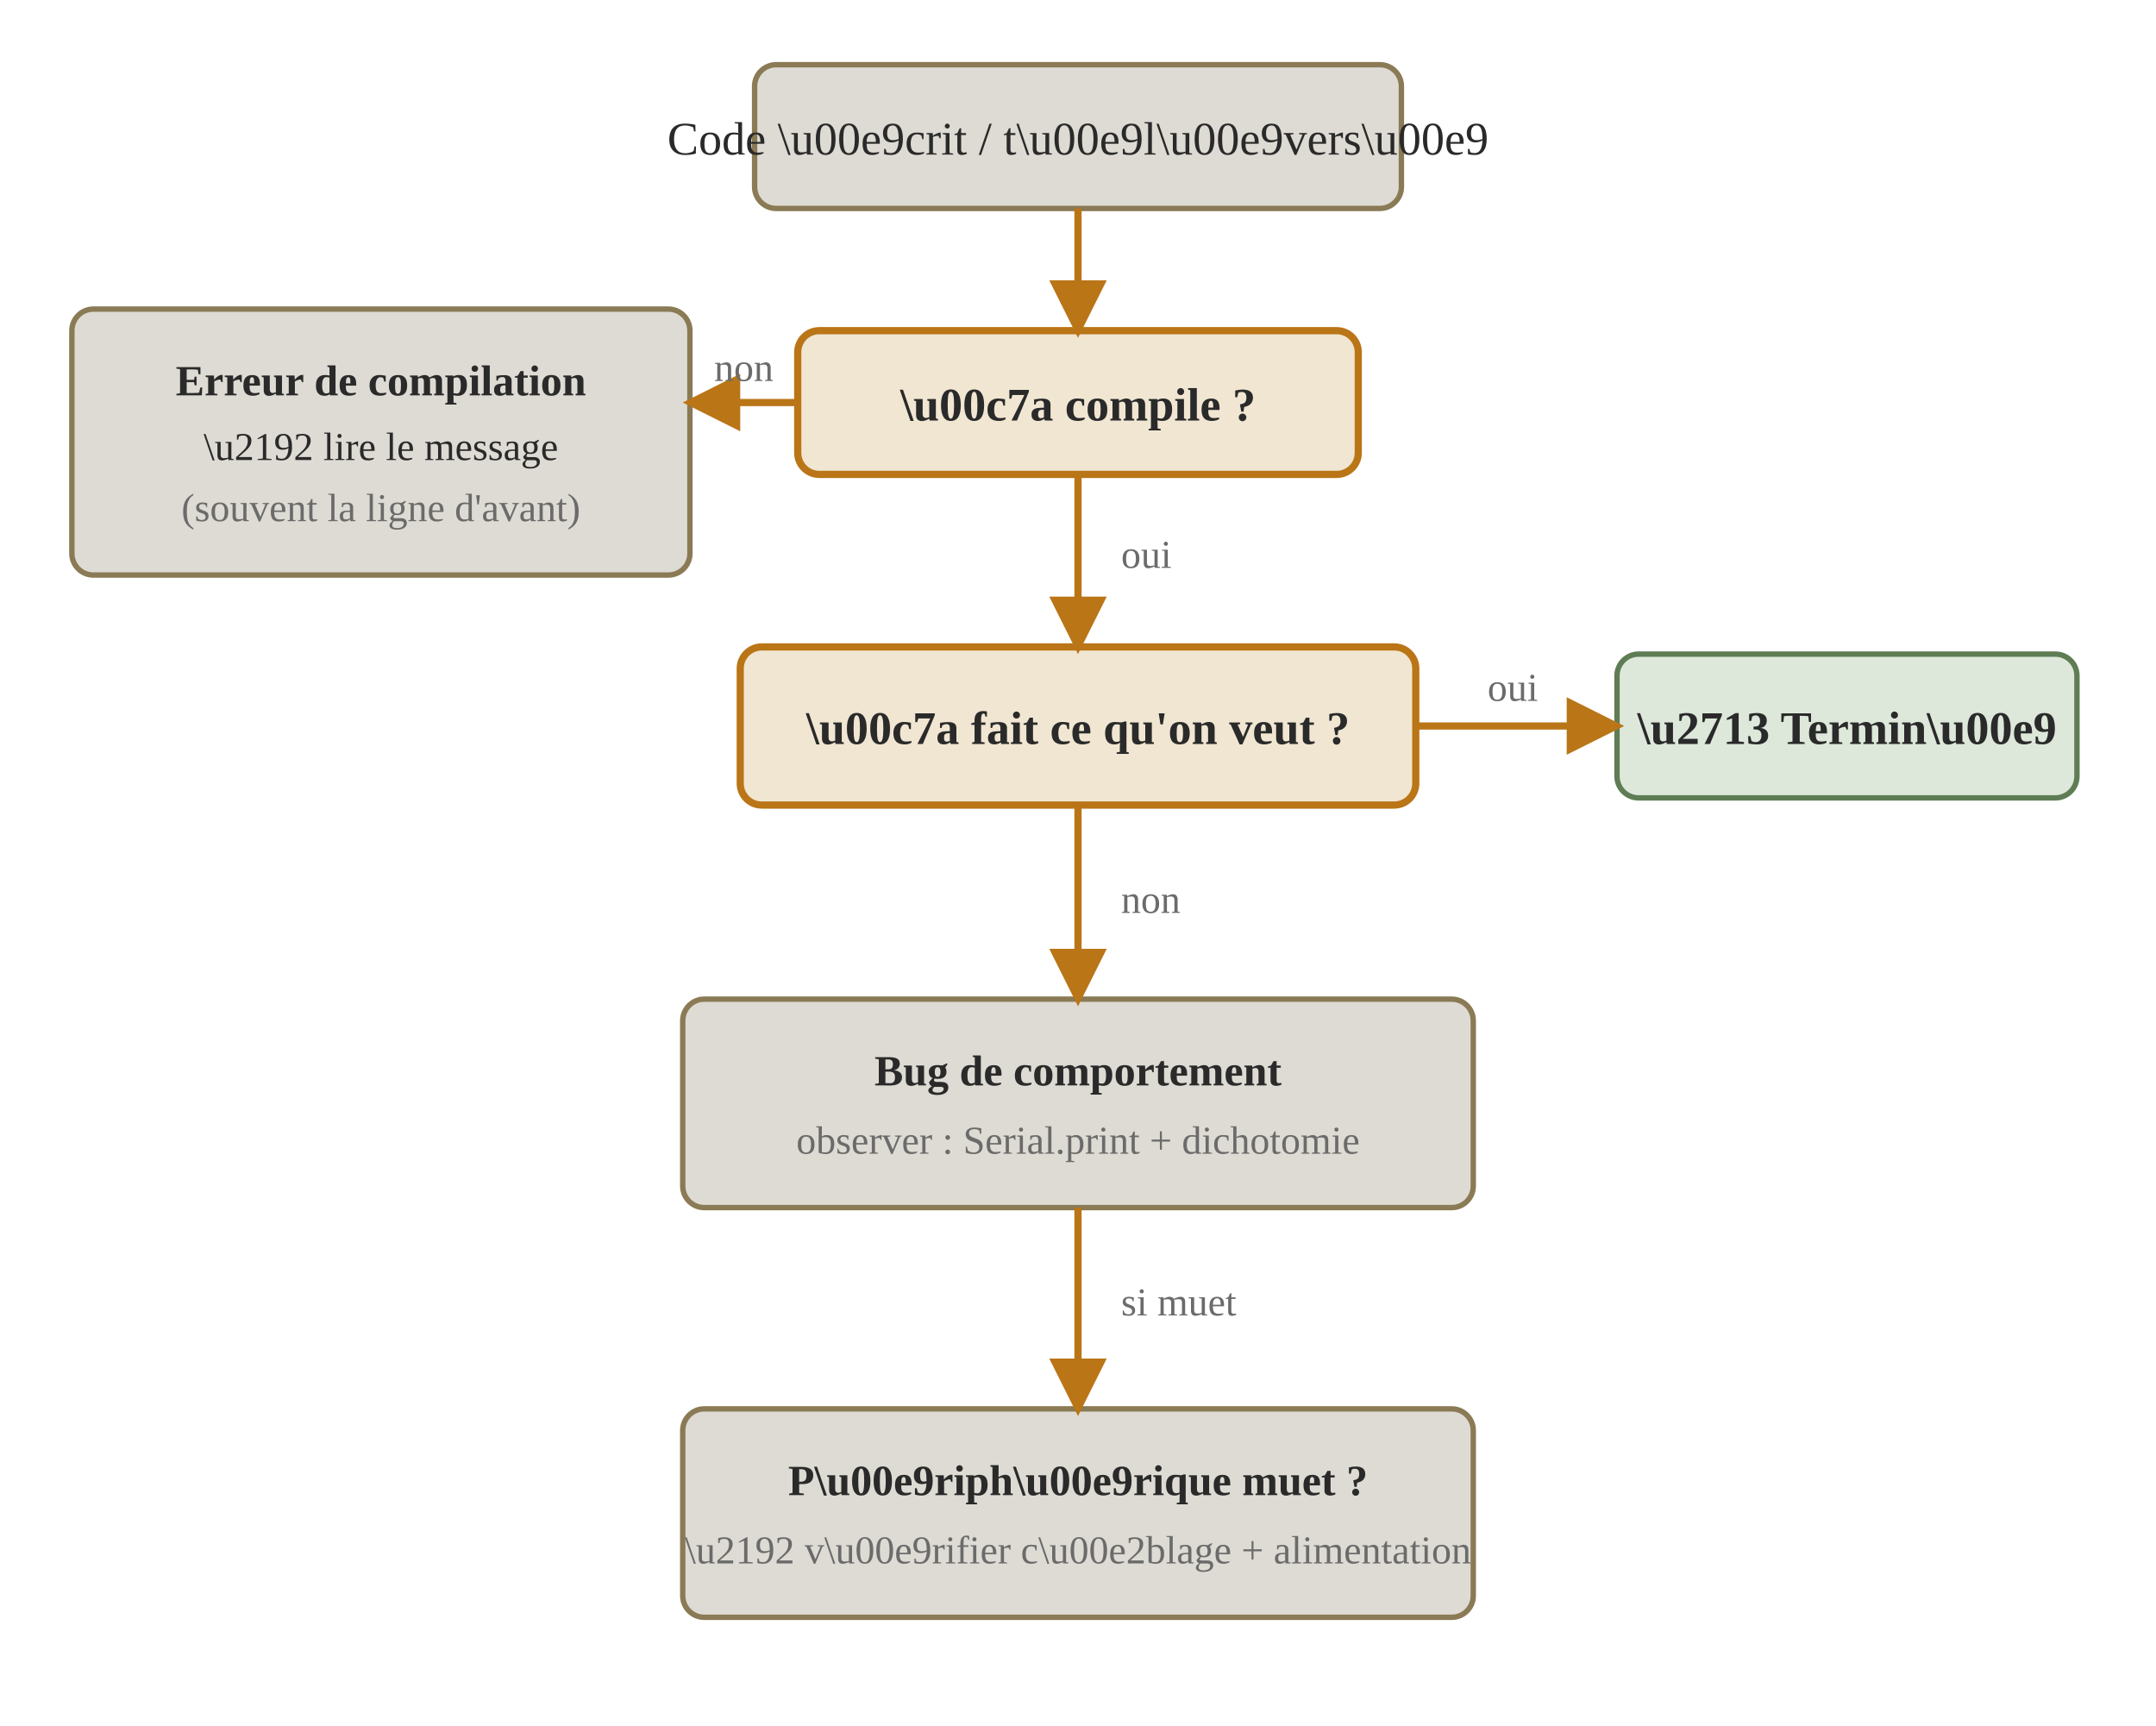
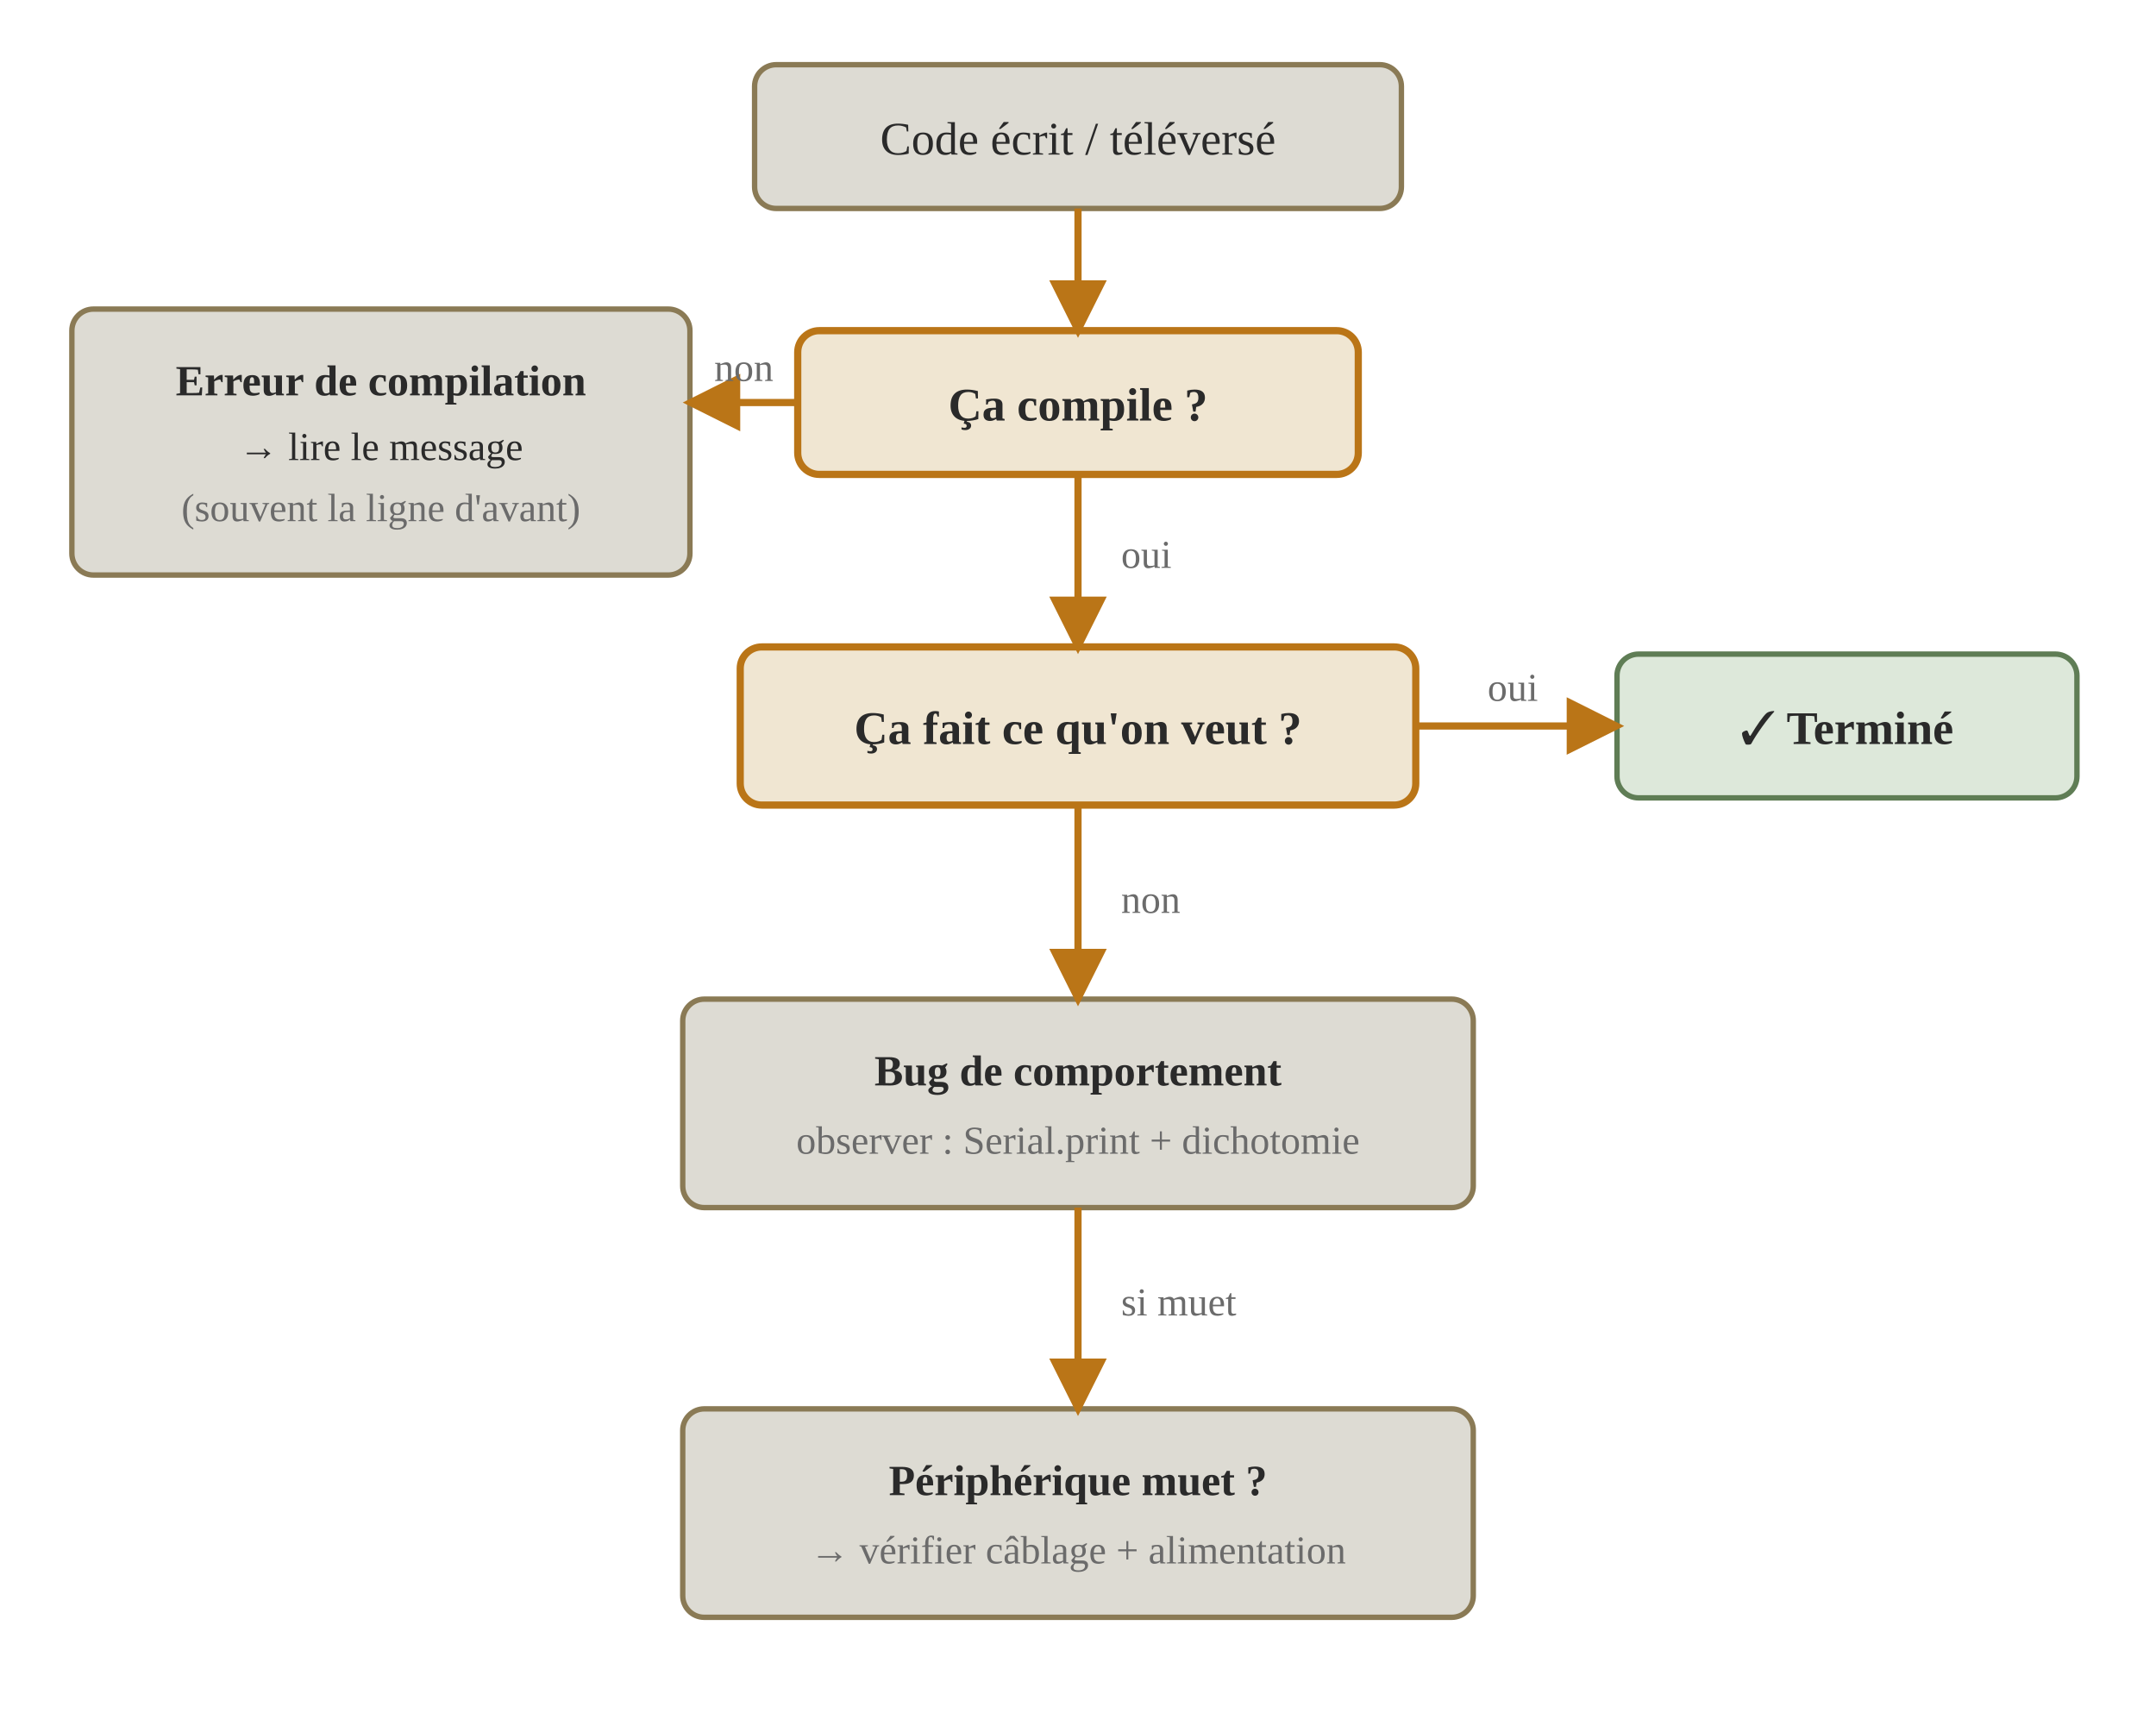
<svg xmlns="http://www.w3.org/2000/svg" viewBox="0 0 600 480" role="img" aria-label="Arbre de triage du debogage : apres avoir ecrit et televerse le code, on se demande d'abord si ca compile ; sinon c'est une erreur de compilation a lire dans le message. Si ca compile, on se demande si le programme fait ce qu'on veut ; si oui c'est termine, sinon c'est un bug de comportement qui se traque avec Serial.print et la dichotomie, et si un peripherique reste muet il faut verifier le cablage et l'alimentation.">
  <defs>
    <marker id="ah" viewBox="0 0 8 8" markerWidth="8" markerHeight="8" refX="6" refY="4" orient="auto-start-reverse">
      <path class="ahead" d="M0,0 L8,4 L0,8 Z" />
    </marker>
    <style>
      .box  { fill:#DDDBD3; stroke:#8a7a55; stroke-width:1.5; }
      .dbox { fill:#F0E6D2; stroke:#BA7517; stroke-width:2; }
      .ok   { fill:#DDE8DA; stroke:#5f7d55; stroke-width:1.5; }
      .arrow{ fill:none; stroke:#BA7517; stroke-width:2; }
      .ahead{ fill:#BA7517; }
      .t    { fill:#2a2a2a; }
      .tg   { fill:#6b6b6b; }
      @media (prefers-color-scheme: dark) {
        .box  { fill:#3a3a3a; stroke:#b89a5e; }
        .dbox { fill:#4a3f29; stroke:#E0A040; }
        .ok   { fill:#2f3d2b; stroke:#8fae84; }
        .arrow{ stroke:#E0A040; }
        .ahead{ fill:#E0A040; }
        .t    { fill:#e8e6df; }
        .tg   { fill:#b0b0b0; }
      }
    </style>
  </defs>
  <rect class="box" x="210" y="18" width="180" height="40" rx="6" />
-   <text class="t" x="300" y="43" text-anchor="middle" font-size="13">Code \u00e9crit / t\u00e9l\u00e9vers\u00e9</text>
+   <text class="t" x="300" y="43" text-anchor="middle" font-size="13">Code écrit / téléversé</text>
  <rect class="dbox" x="222" y="92" width="156" height="40" rx="6" />
-   <text class="t" x="300" y="117" text-anchor="middle" font-size="13" font-weight="bold">\u00c7a compile ?</text>
+   <text class="t" x="300" y="117" text-anchor="middle" font-size="13" font-weight="bold">Ça compile ?</text>
  <rect class="box" x="20" y="86" width="172" height="74" rx="6" />
  <text class="t" x="106" y="110" text-anchor="middle" font-size="12" font-weight="bold">Erreur de compilation</text>
-   <text class="t" x="106" y="128" text-anchor="middle" font-size="11">\u2192 lire le message</text>
+   <text class="t" x="106" y="128" text-anchor="middle" font-size="11">→ lire le message</text>
  <text class="tg" x="106" y="145" text-anchor="middle" font-size="11">(souvent la ligne d'avant)</text>
  <rect class="dbox" x="206" y="180" width="188" height="44" rx="6" />
-   <text class="t" x="300" y="207" text-anchor="middle" font-size="13" font-weight="bold">\u00c7a fait ce qu'on veut ?</text>
+   <text class="t" x="300" y="207" text-anchor="middle" font-size="13" font-weight="bold">Ça fait ce qu'on veut ?</text>
  <rect class="ok" x="450" y="182" width="128" height="40" rx="6" />
-   <text class="t" x="514" y="207" text-anchor="middle" font-size="13" font-weight="bold">\u2713 Termin\u00e9</text>
+   <text class="t" x="514" y="207" text-anchor="middle" font-size="13" font-weight="bold">✓ Terminé</text>
  <rect class="box" x="190" y="278" width="220" height="58" rx="6" />
  <text class="t" x="300" y="302" text-anchor="middle" font-size="12" font-weight="bold">Bug de comportement</text>
  <text class="tg" x="300" y="321" text-anchor="middle" font-size="11">observer : Serial.print + dichotomie</text>
  <rect class="box" x="190" y="392" width="220" height="58" rx="6" />
-   <text class="t" x="300" y="416" text-anchor="middle" font-size="12" font-weight="bold">P\u00e9riph\u00e9rique muet ?</text>
-   <text class="tg" x="300" y="435" text-anchor="middle" font-size="11">\u2192 v\u00e9rifier c\u00e2blage + alimentation</text>
+   <text class="t" x="300" y="416" text-anchor="middle" font-size="12" font-weight="bold">Périphérique muet ?</text>
+   <text class="tg" x="300" y="435" text-anchor="middle" font-size="11">→ vérifier câblage + alimentation</text>
  <path class="arrow" marker-end="url(#ah)" d="M300,58 L300,90" />
  <path class="arrow" marker-end="url(#ah)" d="M222,112 L194,112" />
  <text class="tg" x="207" y="106" text-anchor="middle" font-size="11">non</text>
  <path class="arrow" marker-end="url(#ah)" d="M300,132 L300,178" />
  <text class="tg" x="312" y="158" text-anchor="start" font-size="11">oui</text>
  <path class="arrow" marker-end="url(#ah)" d="M394,202 L448,202" />
  <text class="tg" x="421" y="195" text-anchor="middle" font-size="11">oui</text>
  <path class="arrow" marker-end="url(#ah)" d="M300,224 L300,276" />
  <text class="tg" x="312" y="254" text-anchor="start" font-size="11">non</text>
  <path class="arrow" marker-end="url(#ah)" d="M300,336 L300,390" />
  <text class="tg" x="312" y="366" text-anchor="start" font-size="11">si muet</text>
</svg>
